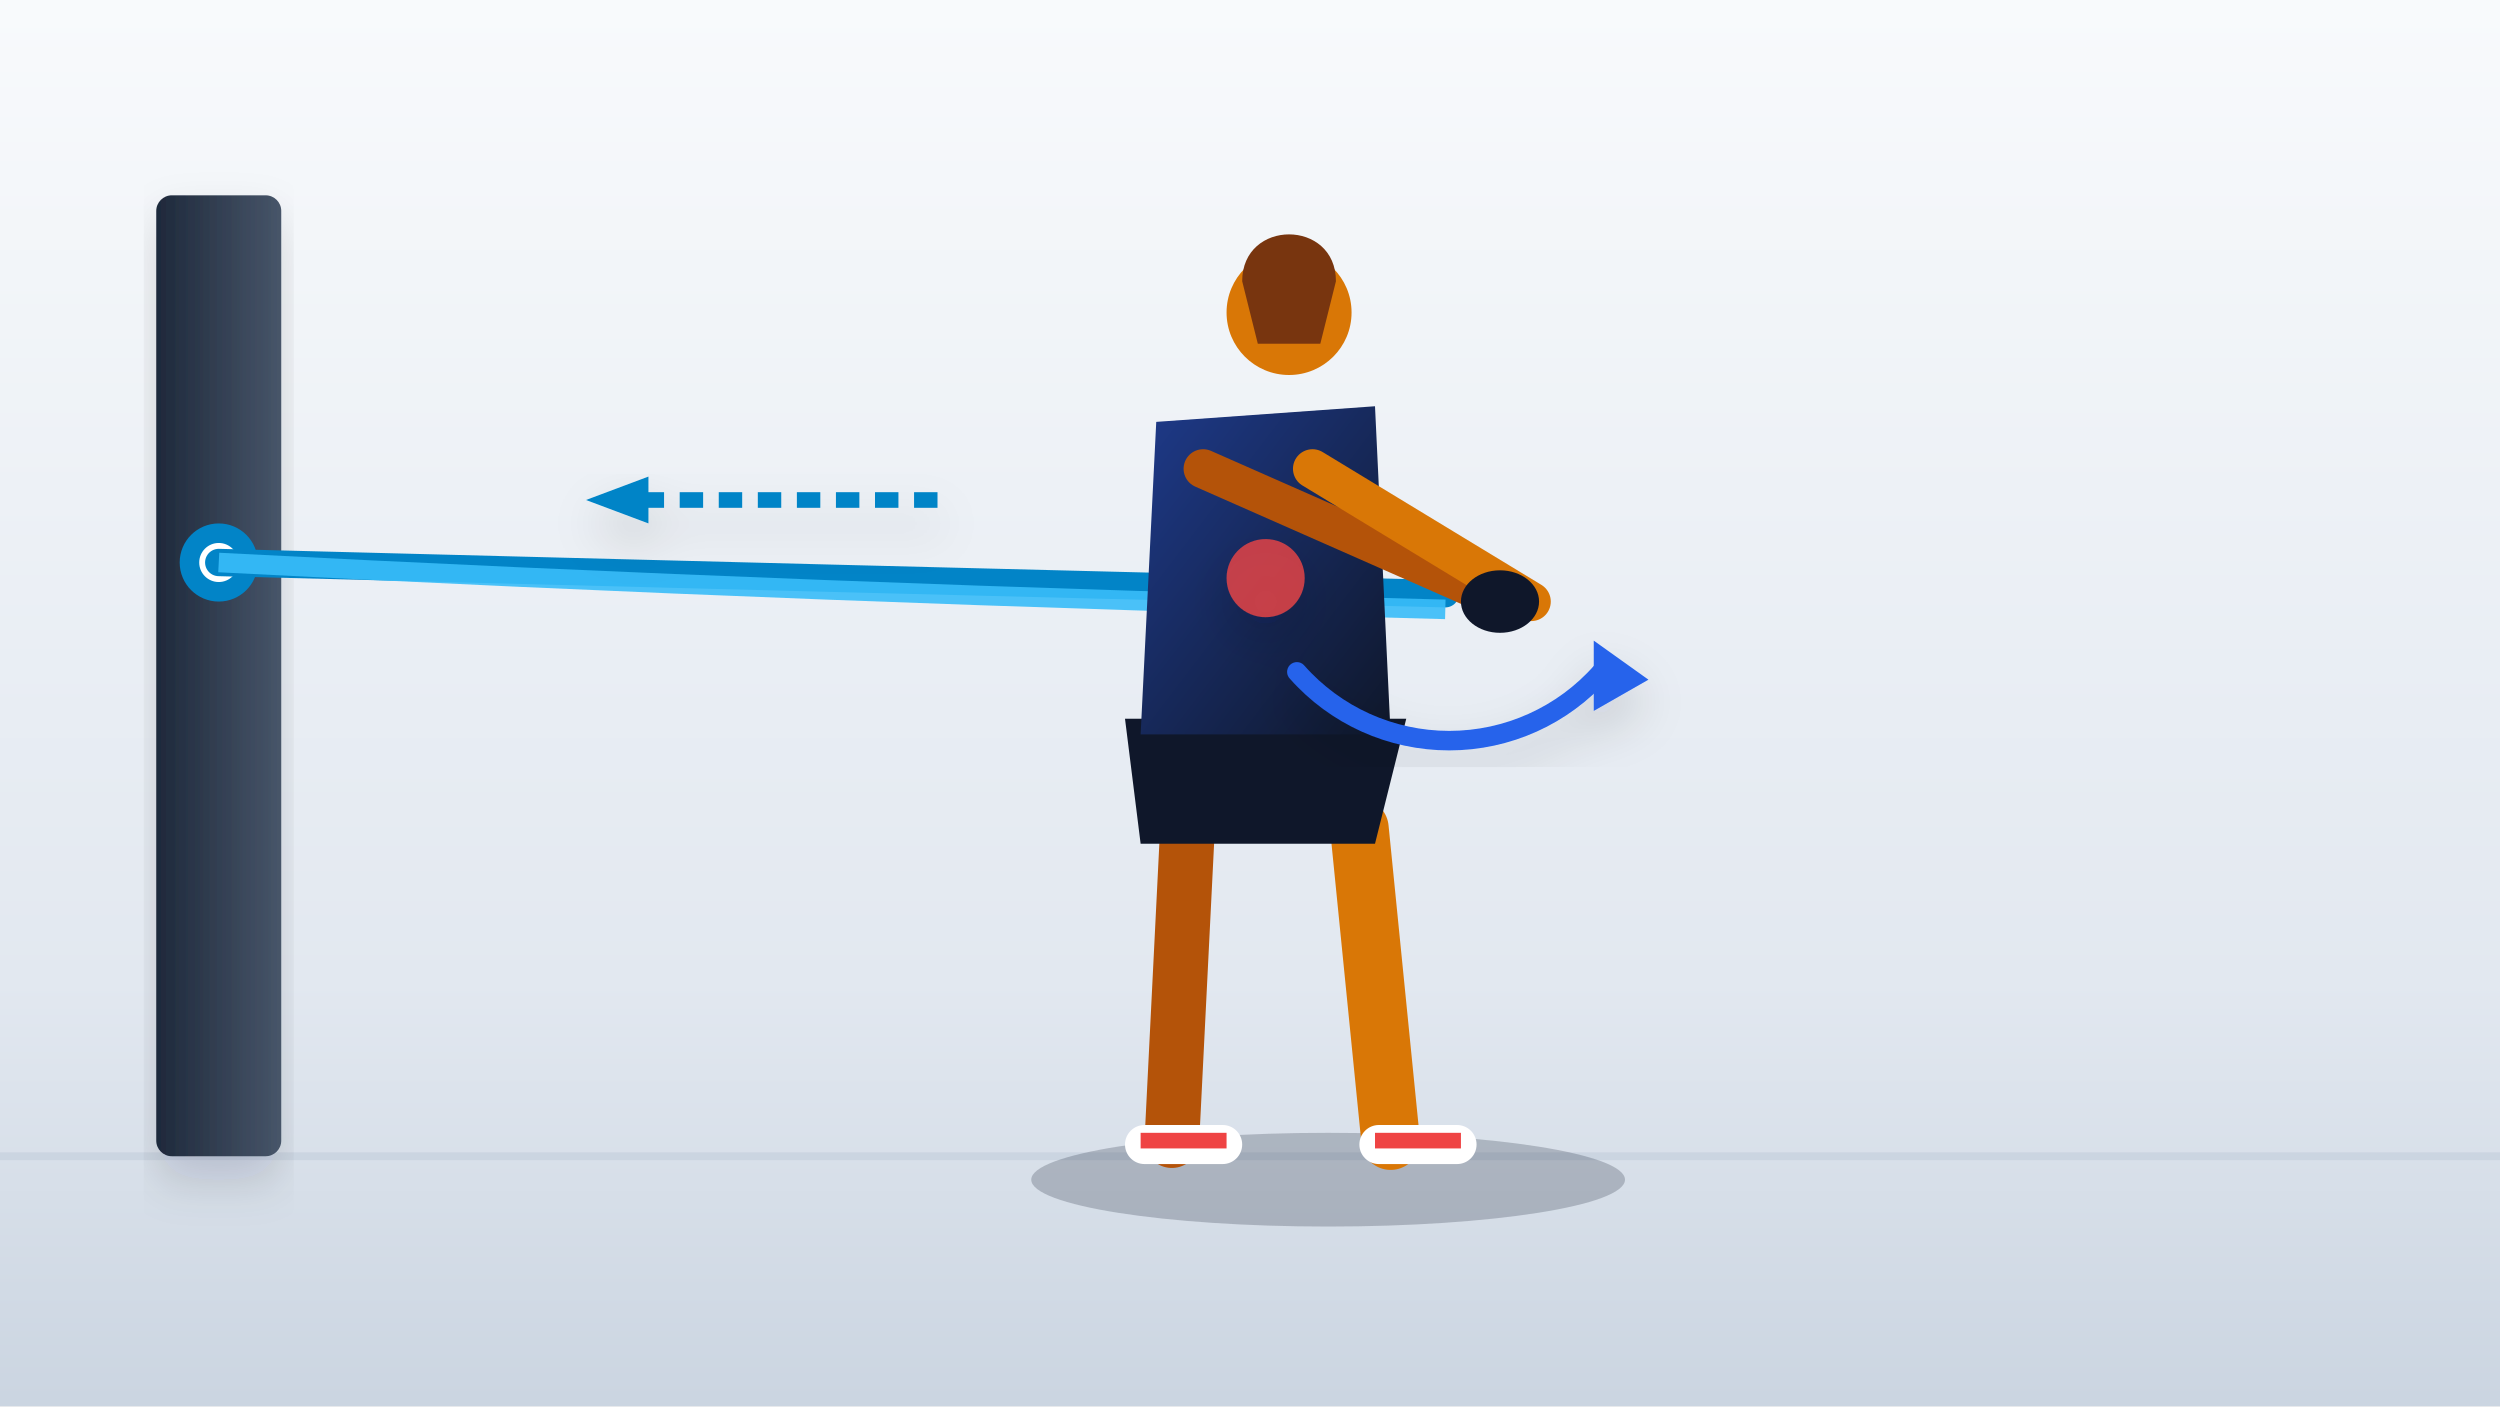
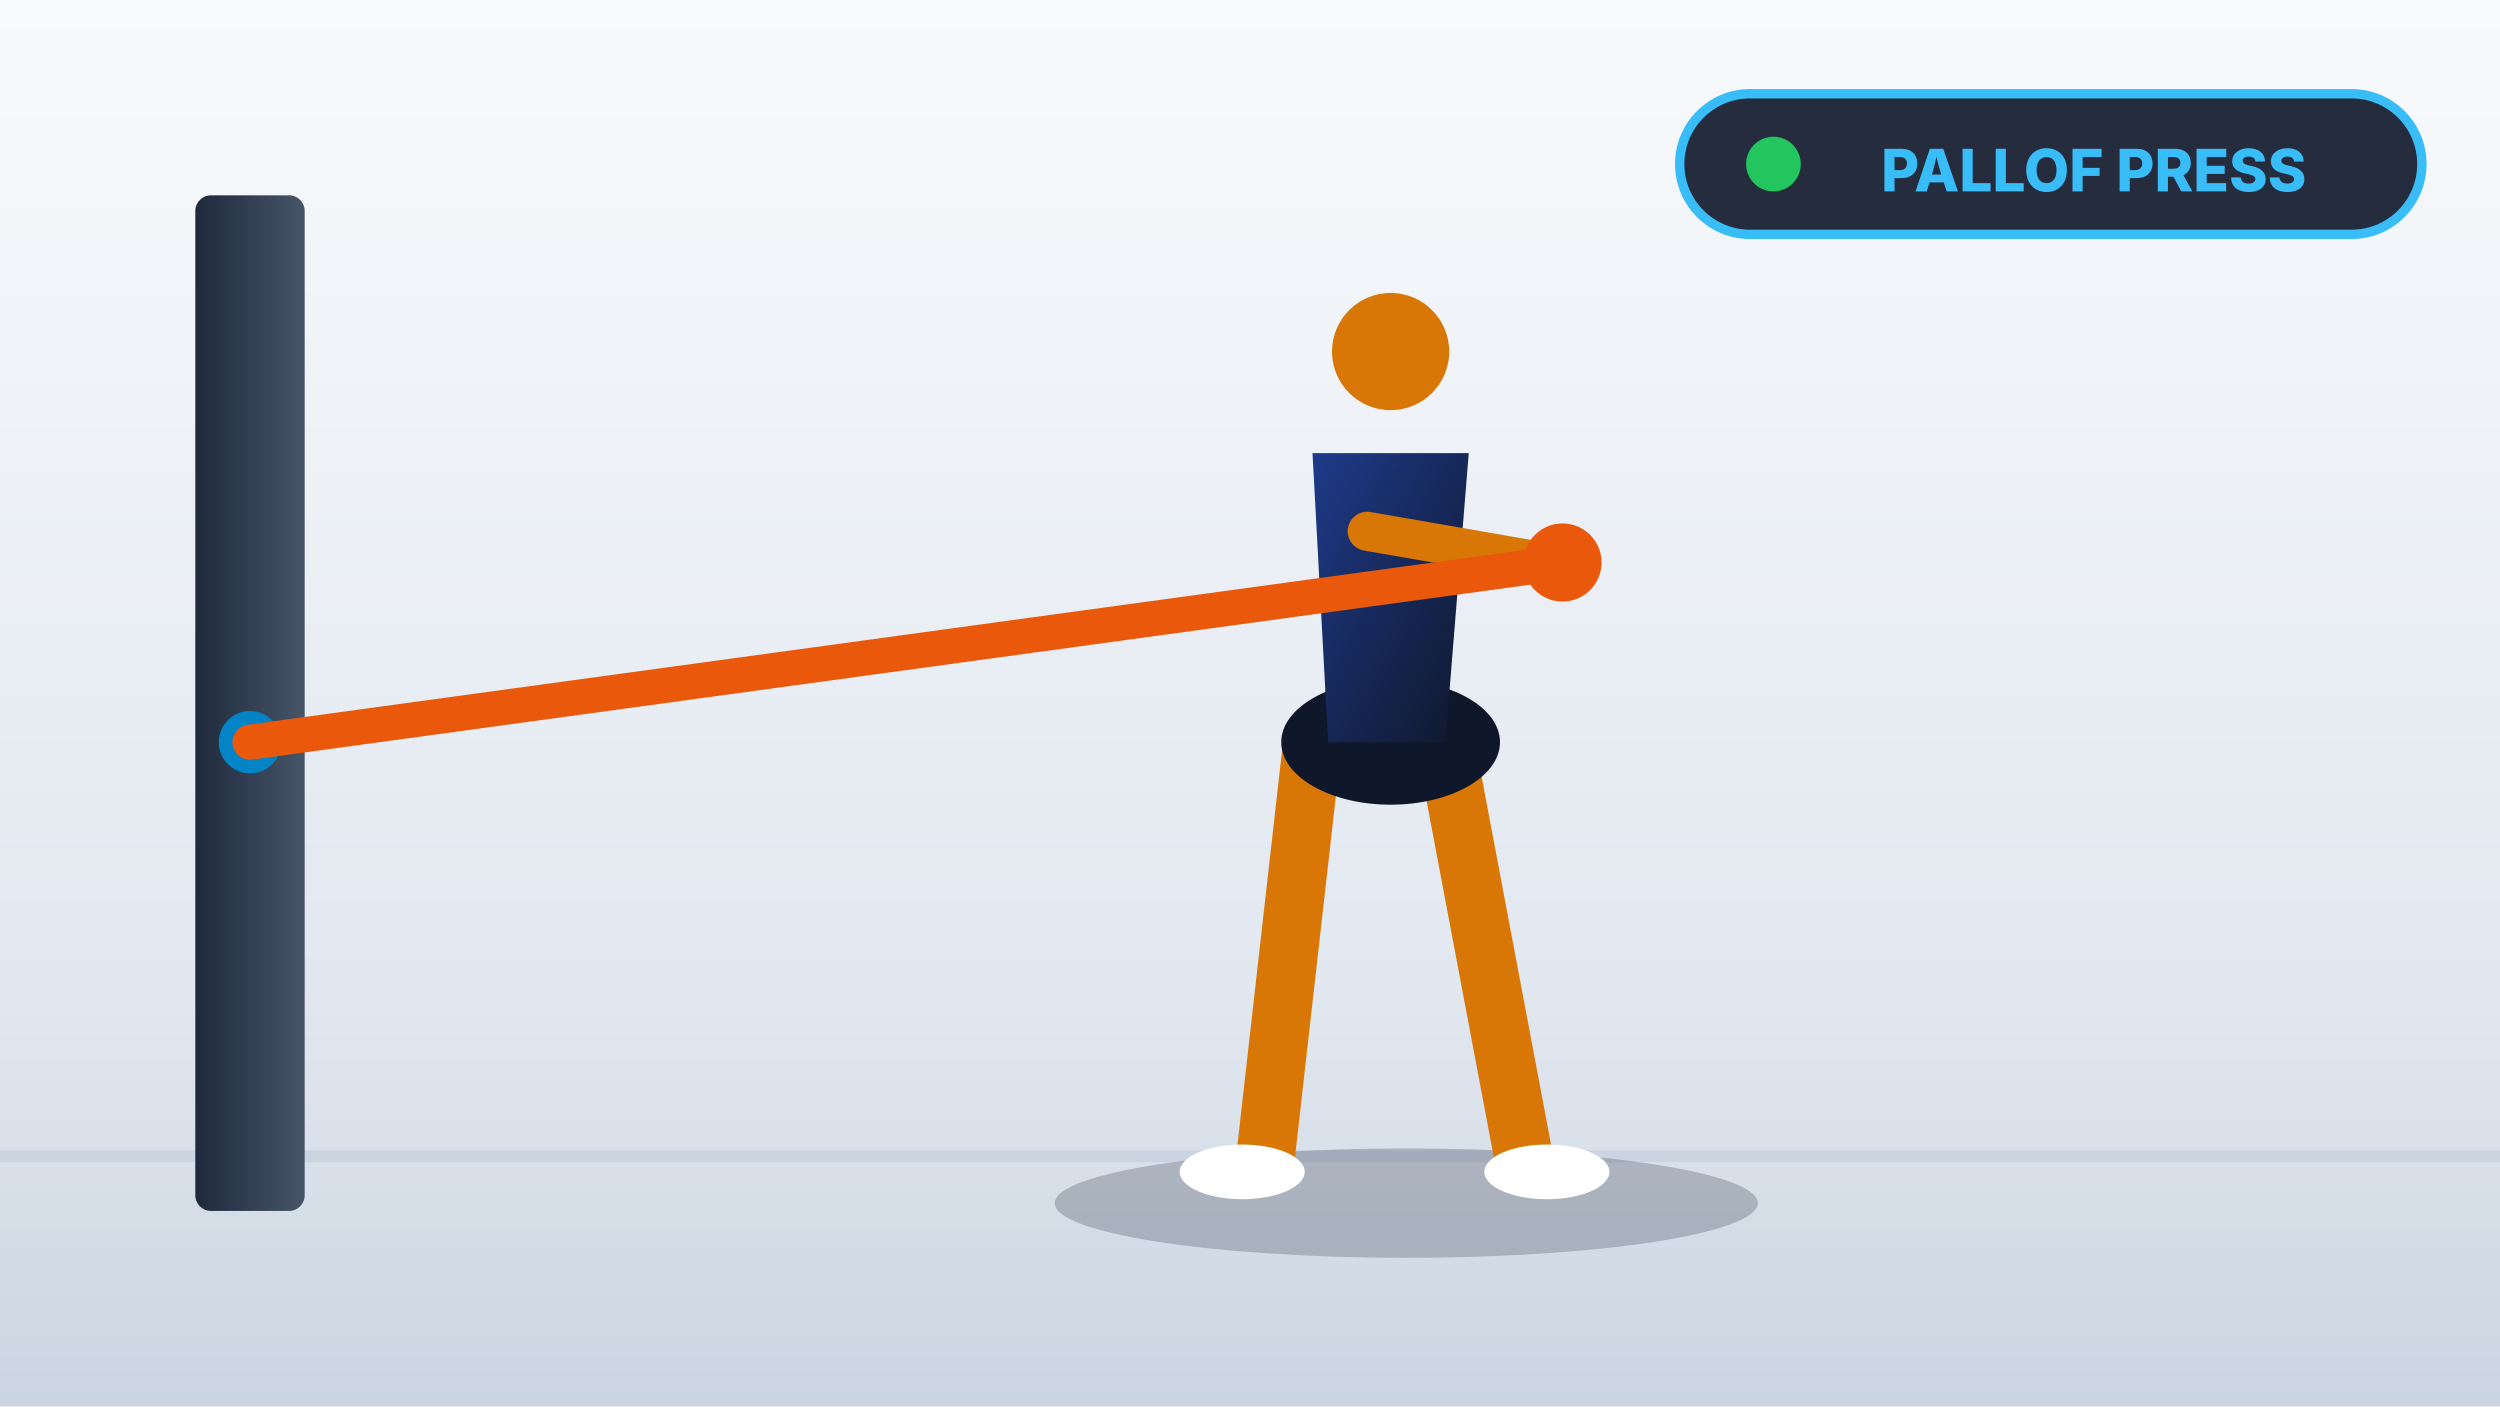
<svg xmlns="http://www.w3.org/2000/svg" viewBox="0 0 320 180" width="100%" height="100%" preserveAspectRatio="xMidYMid meet">
  <defs>
    <linearGradient id="gymFloor" x1="0" y1="0" x2="0" y2="1">
      <stop offset="0%" stop-color="#f8fafc" />
      <stop offset="70%" stop-color="#e2e8f0" />
      <stop offset="100%" stop-color="#cbd5e1" />
    </linearGradient>
+     <linearGradient id="poleGrad" x1="0" y1="0" x2="1" y2="0">
+       <stop offset="0%" stop-color="#1e293b" />
+       <stop offset="100%" stop-color="#475569" />
+     </linearGradient>
+     <linearGradient id="machGrad" x1="0" y1="0" x2="1" y2="0">
+       <stop offset="0%" stop-color="#1e293b" />
+       <stop offset="100%" stop-color="#334155" />
+     </linearGradient>
    <linearGradient id="kitGrad" x1="0" y1="0" x2="1" y2="1">
      <stop offset="0%" stop-color="#1e3a8a" />
      <stop offset="100%" stop-color="#0f172a" />
    </linearGradient>
-     <linearGradient id="postGrad" x1="0" y1="0" x2="1" y2="0">
-       <stop offset="0%" stop-color="#1e293b" />
-       <stop offset="100%" stop-color="#475569" />
-     </linearGradient>
    <filter id="dropShadow" x="-10%" y="-10%" width="120%" height="120%">
-       <feDropShadow dx="0" dy="3" stdDeviation="3" flood-color="#0f172a" flood-opacity="0.15" />
+       <feDropShadow dx="0" dy="3" stdDeviation="3" flood-color="#0f172a" flood-opacity="0.16" />
+     </filter>
+     <filter id="glowCyan" x="-20%" y="-20%" width="140%" height="140%">
+       <feGaussianBlur stdDeviation="3" result="blur" />
+       <feMerge>
+         <feMergeNode in="blur" />
+         <feMergeNode in="SourceGraphic" />
+       </feMerge>
    </filter>
  </defs>
  <rect width="320" height="180" fill="url(#gymFloor)" />
-   <line x1="0" y1="148" x2="320" y2="148" stroke="#cbd5e1" stroke-width="1" />
-   <rect x="20" y="25" width="16" height="123" rx="2" fill="url(#postGrad)" filter="url(#dropShadow)" />
-   <circle cx="28" cy="72" r="5" fill="#0284c7" />
-   <circle cx="28" cy="72" r="2.5" fill="#ffffff" />
-   <ellipse cx="170" cy="151" rx="38" ry="6" fill="#0f172a" opacity="0.22" />
-   <path d="M28,72 Q105,74 185,76" stroke="#0284c7" stroke-width="3.5" fill="none" stroke-linecap="round" />
-   <path d="M28,72 Q105,76 185,78" stroke="#38bdf8" stroke-width="2.5" fill="none" opacity="0.9" />
-   <path d="M152,106 L150,146" stroke="#b45309" stroke-width="7" stroke-linecap="round" />
-   <rect x="144" y="144" width="15" height="5" rx="2.5" fill="#ffffff" />
-   <rect x="146" y="145" width="11" height="2" fill="#ef4444" />
-   <path d="M174,106 L178,146" stroke="#d97706" stroke-width="7.5" stroke-linecap="round" />
-   <rect x="174" y="144" width="15" height="5" rx="2.5" fill="#ffffff" />
-   <rect x="176" y="145" width="11" height="2" fill="#ef4444" />
-   <path d="M144,92 L180,92 L176,108 L146,108 Z" fill="#0f172a" />
-   <path d="M148,54 L176,52 L178,94 L146,94 Z" fill="url(#kitGrad)" />
-   <circle cx="165" cy="40" r="8" fill="#d97706" />
-   <path d="M159,36 C159,28 171,28 171,36 L169,44 L161,44 Z" fill="#78350f" />
-   <path d="M154,60 L188,75" stroke="#b45309" stroke-width="5" stroke-linecap="round" />
-   <path d="M168,60 L196,77" stroke="#d97706" stroke-width="5" stroke-linecap="round" />
-   <ellipse cx="192" cy="77" rx="5" ry="4" fill="#0f172a" />
-   <g filter="url(#dropShadow)">
-     <circle cx="162" cy="74" r="5" fill="#ef4444" opacity="0.8" />
-     <path d="M166,86 A 26 26 0 0 0 205,86" stroke="#2563eb" stroke-width="2.5" fill="none" stroke-linecap="round" />
-     <polygon points="204,82 211,87 204,91" fill="#2563eb" />
-     <line x1="120" y1="64" x2="80" y2="64" stroke="#0284c7" stroke-width="2" stroke-dasharray="3,2" />
-     <polygon points="83,61 75,64 83,67" fill="#0284c7" />
+   <line x1="0" y1="148" x2="320" y2="148" stroke="#cbd5e1" stroke-width="1.5" />
+   <rect x="25" y="25" width="14" height="130" fill="url(#poleGrad)" rx="2" />
+   <circle cx="32" cy="95" r="4" fill="#0284c7" />
+   <ellipse cx="180" cy="154" rx="45" ry="7" fill="#0f172a" opacity="0.22" />
+   <line x1="168" y1="95" x2="162" y2="148" stroke="#d97706" stroke-width="7.5" stroke-linecap="round" />
+   <line x1="185" y1="95" x2="195" y2="148" stroke="#d97706" stroke-width="7.5" stroke-linecap="round" />
+   <ellipse cx="159" cy="150" rx="8" ry="3.5" fill="#ffffff" />
+   <ellipse cx="198" cy="150" rx="8" ry="3.5" fill="#ffffff" />
+   <ellipse cx="178" cy="95" rx="14" ry="8" fill="#0f172a" />
+   <path d="M168,58 L188,58 L185,95 L170,95 Z" fill="url(#kitGrad)" />
+   <circle cx="178" cy="45" r="7.5" fill="#d97706" />
+   <g>
+     <animateTransform attributeName="transform" type="translate" values="0 0; 24 0; 24 0; 0 0" keyTimes="0; 0.45; 0.7; 1" dur="2.8s" repeatCount="indefinite" />
+     <line x1="175" y1="68" x2="198" y2="72" stroke="#d97706" stroke-width="5" stroke-linecap="round" />
+     <circle cx="200" cy="72" r="5" fill="#ea580c" />
+   </g>
+   <line x1="32" y1="95" x2="200" y2="72" stroke="#ea580c" stroke-width="4.5" stroke-linecap="round">
+     <animate attributeName="x2" values="200; 224; 224; 200" keyTimes="0; 0.45; 0.7; 1" dur="2.8s" repeatCount="indefinite" />
+   </line>
+   <g transform="translate(215, 12)">
+     <rect x="0" y="0" width="95" height="18" rx="9" fill="#0f172a" fill-opacity="0.9" stroke="#38bdf8" stroke-width="1.2" />
+     <circle cx="12" cy="9" r="3.5" fill="#22c55e">
+       <animate attributeName="opacity" values="1; 0.2; 1" dur="1.1s" repeatCount="indefinite" />
+     </circle>
+     <text x="53" y="12.5" fill="#38bdf8" font-size="7.5" font-family="-apple-system, sans-serif" font-weight="800" text-anchor="middle">PALLOF PRESS</text>
  </g>
</svg>
